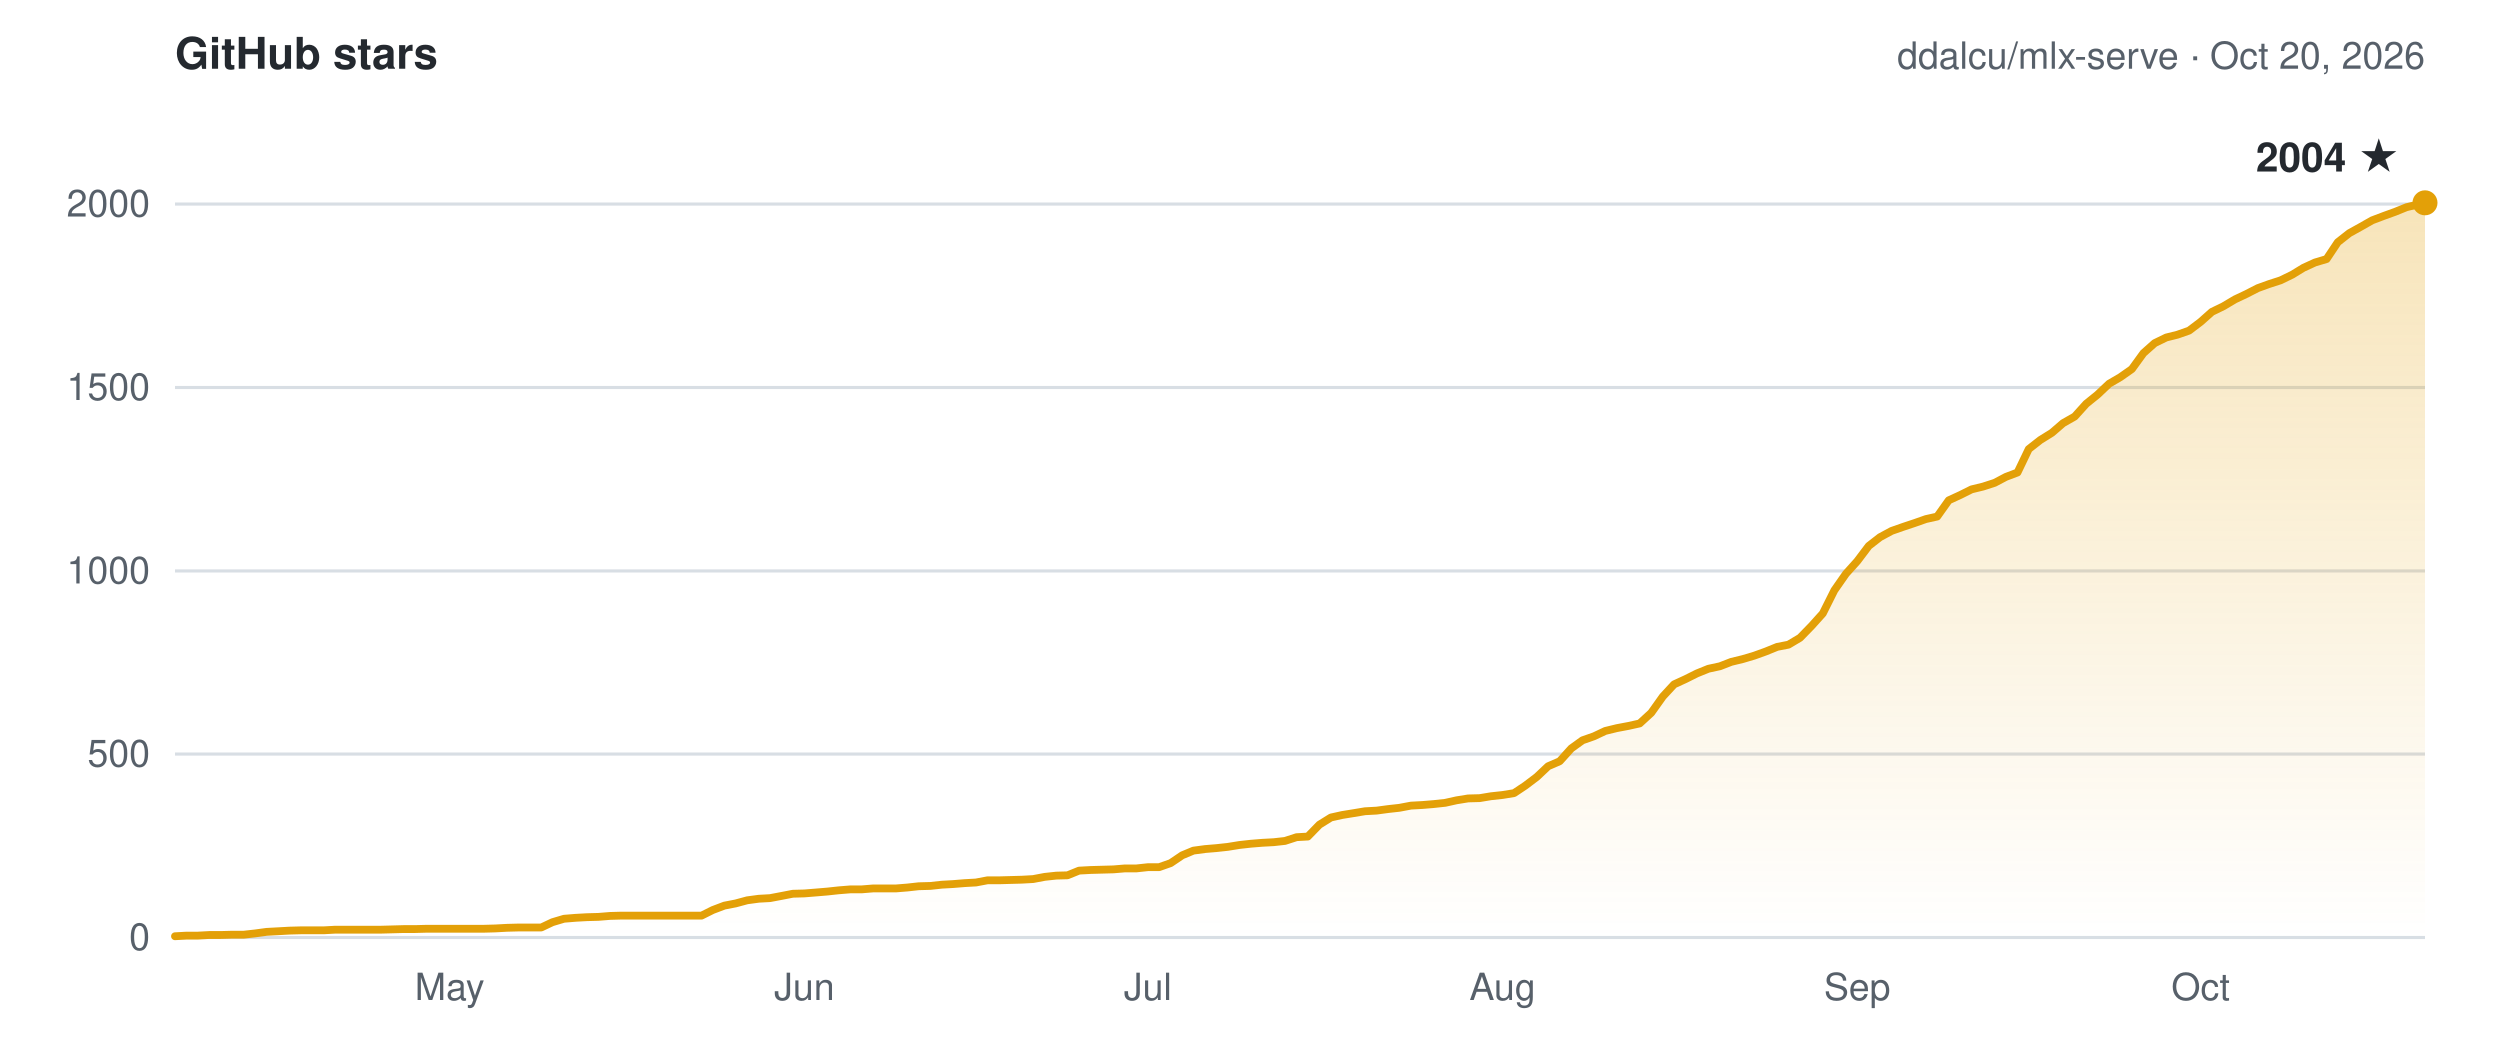
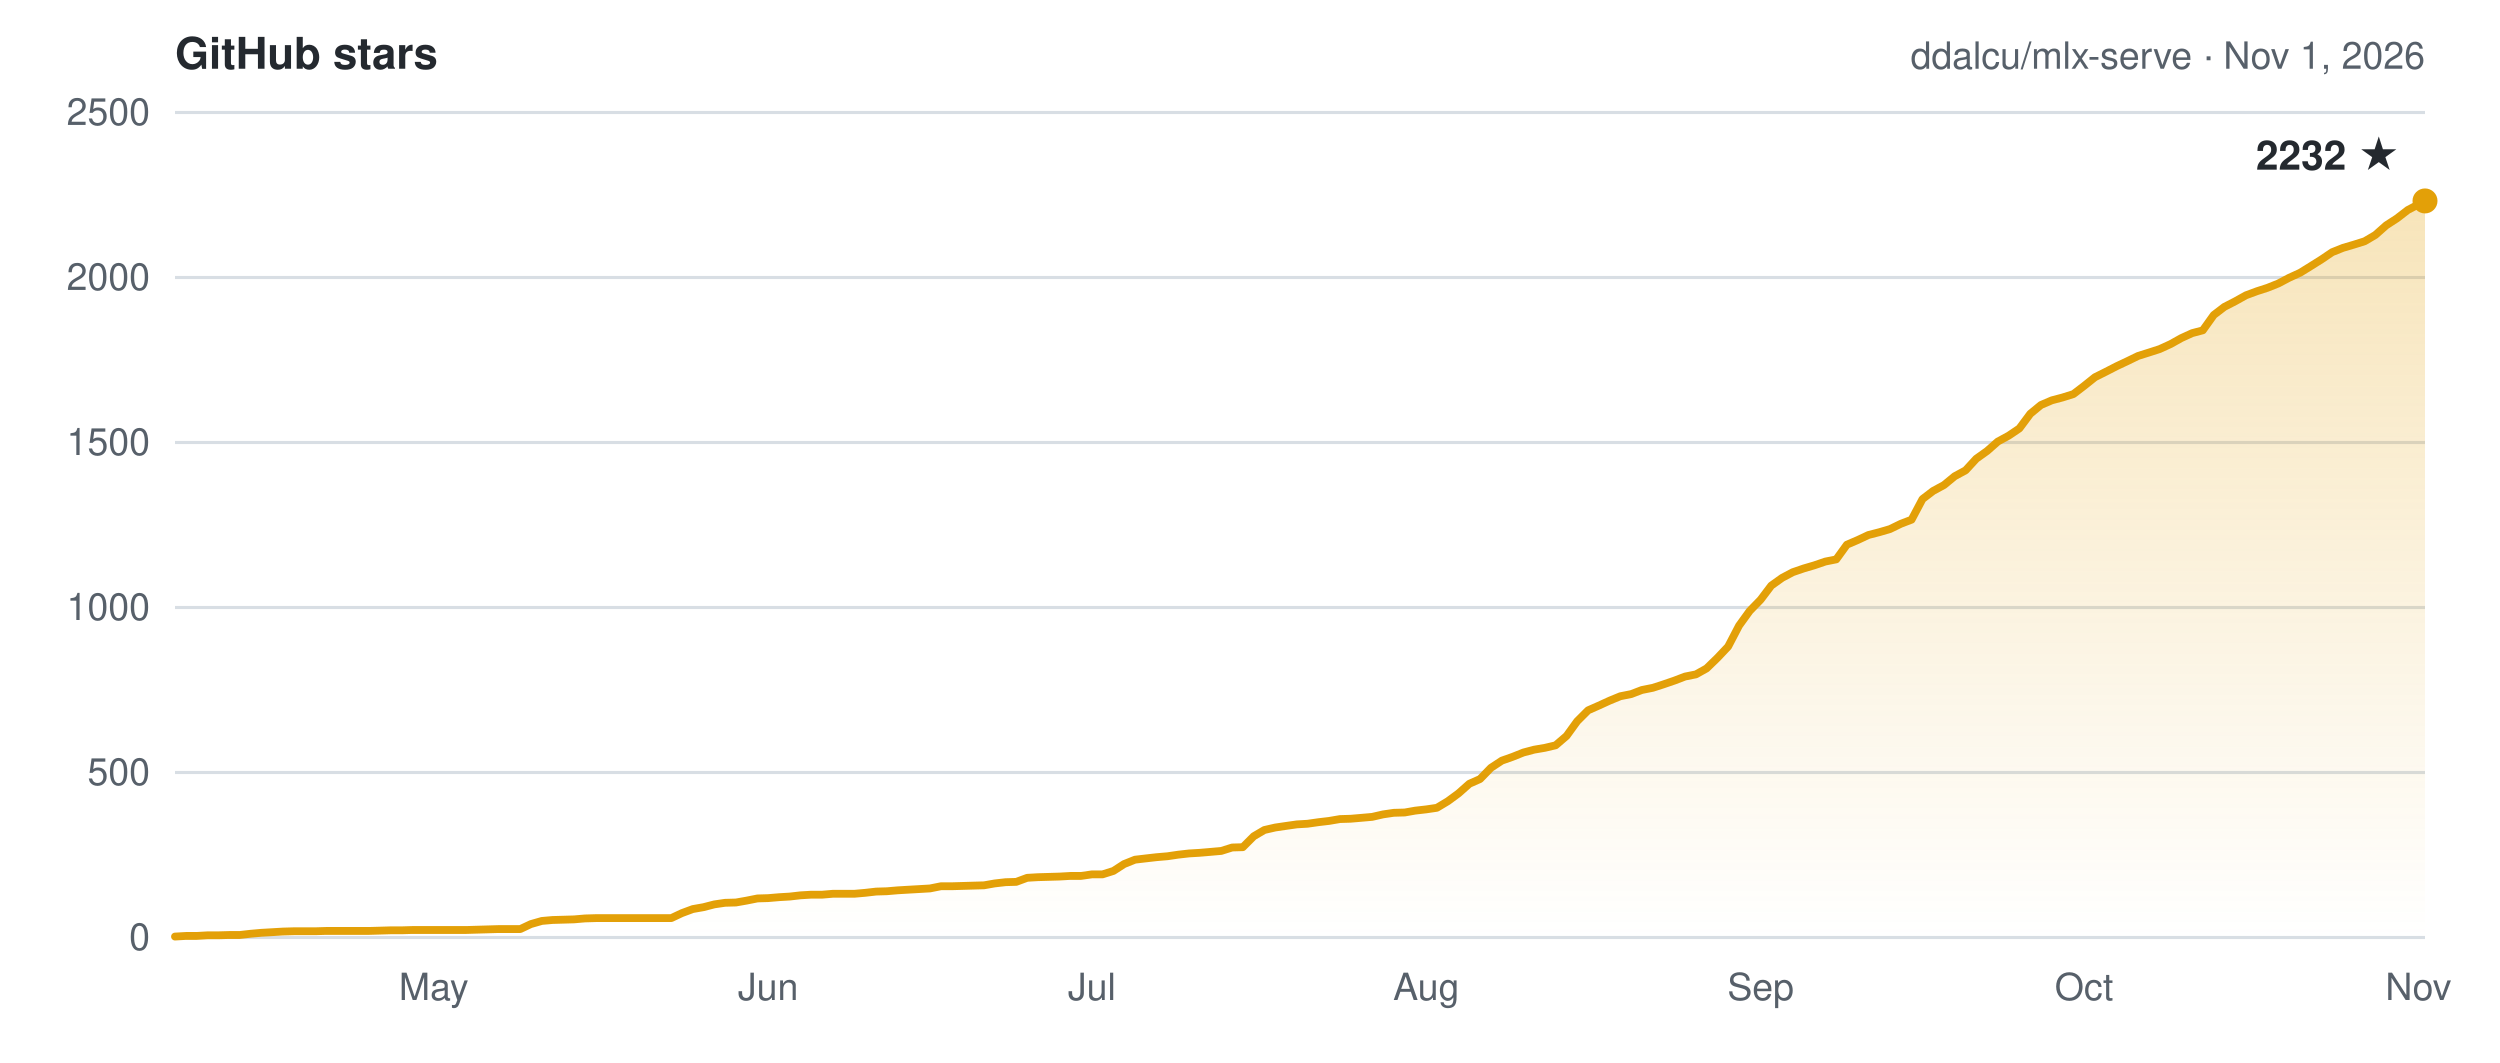
<svg xmlns="http://www.w3.org/2000/svg" viewBox="0 0 800 340" font-family="-apple-system,'Segoe UI',Helvetica,Arial,sans-serif">
  <defs>
    <linearGradient id="g" x1="0" y1="0" x2="0" y2="1">
      <stop offset="0" stop-color="#e3a008" stop-opacity="0.28" />
      <stop offset="1" stop-color="#e3a008" stop-opacity="0" />
    </linearGradient>
  </defs>
  <text x="56" y="22" font-size="14" font-weight="600" fill="#24292f">GitHub stars</text>
-   <text x="776" y="22" font-size="12" text-anchor="end" fill="#57606a">ddalcu/mlx-serve · Oct 20, 2026</text>
+   <text x="776" y="22" font-size="12" text-anchor="end" fill="#57606a">ddalcu/mlx-serve · Nov 1, 2026</text>
  <line x1="56" y1="300.0" x2="776" y2="300.0" stroke="#d8dee4" stroke-width="1" />
  <text x="48" y="304.0" font-size="12" text-anchor="end" fill="#57606a">0</text>
-   <line x1="56" y1="241.3" x2="776" y2="241.3" stroke="#d8dee4" stroke-width="1" />
-   <text x="48" y="245.3" font-size="12" text-anchor="end" fill="#57606a">500</text>
-   <line x1="56" y1="182.7" x2="776" y2="182.7" stroke="#d8dee4" stroke-width="1" />
-   <text x="48" y="186.7" font-size="12" text-anchor="end" fill="#57606a">1000</text>
-   <line x1="56" y1="124.0" x2="776" y2="124.0" stroke="#d8dee4" stroke-width="1" />
-   <text x="48" y="128.0" font-size="12" text-anchor="end" fill="#57606a">1500</text>
-   <line x1="56" y1="65.3" x2="776" y2="65.3" stroke="#d8dee4" stroke-width="1" />
-   <text x="48" y="69.3" font-size="12" text-anchor="end" fill="#57606a">2000</text>
-   <text x="143.9" y="320" font-size="12" text-anchor="middle" fill="#57606a">May</text>
-   <text x="257.4" y="320" font-size="12" text-anchor="middle" fill="#57606a">Jun</text>
-   <text x="367.3" y="320" font-size="12" text-anchor="middle" fill="#57606a">Jul</text>
-   <text x="480.8" y="320" font-size="12" text-anchor="middle" fill="#57606a">Aug</text>
-   <text x="594.3" y="320" font-size="12" text-anchor="middle" fill="#57606a">Sep</text>
-   <text x="704.2" y="320" font-size="12" text-anchor="middle" fill="#57606a">Oct</text>
-   <polygon points="56,300.0 56.0,299.6 59.7,299.4 63.3,299.4 67.0,299.2 70.6,299.2 74.3,299.1 78.0,299.1 81.6,298.7 85.3,298.2 89.0,298.0 92.6,297.8 96.3,297.7 99.9,297.7 103.6,297.7 107.3,297.5 110.9,297.5 114.6,297.5 118.3,297.5 121.9,297.5 125.6,297.4 129.2,297.3 132.9,297.3 136.6,297.2 140.2,297.2 143.9,297.2 147.5,297.2 151.2,297.2 154.9,297.2 158.5,297.1 162.2,296.9 165.9,296.8 169.5,296.8 173.2,296.8 176.8,295.1 180.5,294.0 184.2,293.7 187.8,293.5 191.5,293.4 195.2,293.1 198.8,293.0 202.5,293.0 206.1,293.0 209.8,293.0 213.5,293.0 217.1,293.0 220.8,293.0 224.5,293.0 228.1,291.2 231.8,289.8 235.4,289.1 239.1,288.1 242.8,287.6 246.4,287.4 250.1,286.7 253.7,286.0 257.4,285.9 261.1,285.6 264.7,285.3 268.4,284.9 272.1,284.6 275.7,284.6 279.4,284.3 283.0,284.3 286.7,284.3 290.4,284.0 294.0,283.6 297.7,283.5 301.4,283.1 305.0,282.9 308.7,282.6 312.3,282.4 316.0,281.7 319.7,281.7 323.3,281.6 327.0,281.5 330.6,281.3 334.3,280.6 338.0,280.2 341.6,280.1 345.3,278.6 349.0,278.4 352.6,278.3 356.3,278.2 359.9,277.9 363.6,277.9 367.3,277.5 370.9,277.5 374.6,276.2 378.3,273.7 381.9,272.2 385.6,271.7 389.2,271.4 392.9,271.0 396.6,270.4 400.2,270.0 403.9,269.7 407.6,269.5 411.2,269.1 414.9,267.9 418.5,267.7 422.2,263.9 425.9,261.6 429.5,260.8 433.2,260.2 436.8,259.6 440.5,259.4 444.2,258.9 447.8,258.5 451.5,257.8 455.2,257.6 458.8,257.3 462.5,256.9 466.1,256.1 469.8,255.5 473.5,255.4 477.1,254.8 480.8,254.4 484.5,253.8 488.1,251.4 491.8,248.6 495.4,245.2 499.1,243.6 502.8,239.5 506.4,236.9 510.1,235.6 513.7,233.9 517.4,233.0 521.1,232.3 524.7,231.5 528.4,228.1 532.1,222.9 535.7,219.0 539.4,217.3 543.0,215.5 546.7,214.0 550.4,213.2 554.0,211.8 557.7,210.9 561.4,209.8 565.0,208.5 568.7,207.0 572.3,206.3 576.0,204.1 579.7,200.3 583.3,196.3 587.0,188.9 590.7,183.6 594.3,179.6 598.0,174.7 601.6,171.9 605.3,169.9 609.0,168.6 612.6,167.4 616.3,166.1 619.9,165.3 623.6,160.1 627.3,158.4 630.9,156.6 634.6,155.7 638.3,154.5 641.9,152.6 645.6,151.2 649.2,143.7 652.9,140.8 656.6,138.5 660.2,135.4 663.9,133.3 667.6,129.2 671.2,126.3 674.9,122.8 678.5,120.7 682.2,118.1 685.9,113.0 689.5,109.8 693.2,108.0 696.8,107.1 700.5,105.8 704.2,103.0 707.8,99.8 711.5,98.0 715.2,95.8 718.8,94.1 722.5,92.2 726.1,90.9 729.8,89.7 733.5,87.9 737.1,85.7 740.8,84.0 744.5,82.9 748.1,77.5 751.8,74.6 755.4,72.6 759.1,70.5 762.8,69.1 766.4,67.8 770.1,66.3 776.0,64.9 776.0,300.0" fill="url(#g)" />
-   <polyline points="56.0,299.6 59.7,299.4 63.3,299.4 67.0,299.2 70.6,299.2 74.3,299.1 78.0,299.1 81.6,298.7 85.3,298.2 89.0,298.0 92.6,297.8 96.3,297.7 99.9,297.7 103.6,297.7 107.3,297.5 110.9,297.5 114.6,297.5 118.3,297.5 121.9,297.5 125.6,297.4 129.2,297.3 132.9,297.3 136.6,297.2 140.2,297.2 143.9,297.2 147.5,297.2 151.2,297.2 154.9,297.2 158.5,297.1 162.2,296.9 165.9,296.8 169.5,296.8 173.2,296.8 176.8,295.1 180.5,294.0 184.2,293.7 187.8,293.5 191.5,293.4 195.2,293.1 198.8,293.0 202.5,293.0 206.1,293.0 209.8,293.0 213.5,293.0 217.1,293.0 220.8,293.0 224.5,293.0 228.1,291.2 231.8,289.8 235.4,289.1 239.1,288.1 242.8,287.6 246.4,287.4 250.1,286.7 253.7,286.0 257.4,285.9 261.1,285.6 264.7,285.3 268.4,284.9 272.1,284.6 275.7,284.6 279.4,284.3 283.0,284.3 286.7,284.3 290.4,284.0 294.0,283.6 297.7,283.5 301.4,283.1 305.0,282.9 308.7,282.6 312.3,282.4 316.0,281.7 319.7,281.7 323.3,281.6 327.0,281.5 330.6,281.3 334.3,280.6 338.0,280.2 341.6,280.1 345.3,278.6 349.0,278.4 352.6,278.3 356.3,278.2 359.9,277.9 363.6,277.9 367.3,277.5 370.9,277.5 374.6,276.2 378.3,273.7 381.9,272.2 385.6,271.7 389.2,271.4 392.9,271.0 396.6,270.4 400.2,270.0 403.9,269.7 407.6,269.5 411.2,269.1 414.9,267.9 418.5,267.7 422.2,263.9 425.9,261.6 429.5,260.8 433.2,260.2 436.8,259.6 440.5,259.4 444.2,258.9 447.8,258.5 451.5,257.8 455.2,257.6 458.8,257.3 462.5,256.9 466.1,256.1 469.8,255.5 473.5,255.4 477.1,254.8 480.8,254.4 484.5,253.8 488.1,251.4 491.8,248.6 495.4,245.2 499.1,243.6 502.8,239.5 506.4,236.9 510.1,235.6 513.7,233.9 517.4,233.0 521.1,232.3 524.7,231.5 528.4,228.1 532.1,222.9 535.7,219.0 539.4,217.3 543.0,215.5 546.7,214.0 550.4,213.2 554.0,211.8 557.7,210.9 561.4,209.8 565.0,208.5 568.7,207.0 572.3,206.3 576.0,204.1 579.7,200.3 583.3,196.3 587.0,188.9 590.7,183.6 594.3,179.6 598.0,174.7 601.6,171.9 605.3,169.9 609.0,168.6 612.6,167.4 616.3,166.1 619.9,165.3 623.6,160.1 627.3,158.4 630.9,156.6 634.6,155.7 638.3,154.5 641.9,152.6 645.6,151.2 649.2,143.7 652.9,140.8 656.6,138.5 660.2,135.4 663.9,133.3 667.6,129.2 671.2,126.3 674.9,122.8 678.5,120.7 682.2,118.1 685.9,113.0 689.5,109.8 693.2,108.0 696.8,107.1 700.5,105.8 704.2,103.0 707.8,99.8 711.5,98.0 715.2,95.8 718.8,94.1 722.5,92.2 726.1,90.9 729.8,89.7 733.5,87.9 737.1,85.7 740.8,84.0 744.5,82.9 748.1,77.5 751.8,74.6 755.4,72.6 759.1,70.5 762.8,69.1 766.4,67.8 770.1,66.3 776.0,64.9" fill="none" stroke="#e3a008" stroke-width="2.5" stroke-linejoin="round" stroke-linecap="round" />
-   <circle cx="776.0" cy="64.9" r="4" fill="#e3a008" />
-   <text x="768.0" y="54.9" font-size="13" font-weight="600" text-anchor="end" fill="#24292f">2004 ★</text>
+   <line x1="56" y1="247.2" x2="776" y2="247.2" stroke="#d8dee4" stroke-width="1" />
+   <text x="48" y="251.2" font-size="12" text-anchor="end" fill="#57606a">500</text>
+   <line x1="56" y1="194.4" x2="776" y2="194.4" stroke="#d8dee4" stroke-width="1" />
+   <text x="48" y="198.4" font-size="12" text-anchor="end" fill="#57606a">1000</text>
+   <line x1="56" y1="141.6" x2="776" y2="141.6" stroke="#d8dee4" stroke-width="1" />
+   <text x="48" y="145.6" font-size="12" text-anchor="end" fill="#57606a">1500</text>
+   <line x1="56" y1="88.8" x2="776" y2="88.8" stroke="#d8dee4" stroke-width="1" />
+   <text x="48" y="92.8" font-size="12" text-anchor="end" fill="#57606a">2000</text>
+   <line x1="56" y1="36.0" x2="776" y2="36.0" stroke="#d8dee4" stroke-width="1" />
+   <text x="48" y="40.0" font-size="12" text-anchor="end" fill="#57606a">2500</text>
+   <text x="138.8" y="320" font-size="12" text-anchor="middle" fill="#57606a">May</text>
+   <text x="245.8" y="320" font-size="12" text-anchor="middle" fill="#57606a">Jun</text>
+   <text x="349.4" y="320" font-size="12" text-anchor="middle" fill="#57606a">Jul</text>
+   <text x="456.4" y="320" font-size="12" text-anchor="middle" fill="#57606a">Aug</text>
+   <text x="563.4" y="320" font-size="12" text-anchor="middle" fill="#57606a">Sep</text>
+   <text x="666.9" y="320" font-size="12" text-anchor="middle" fill="#57606a">Oct</text>
+   <text x="773.9" y="320" font-size="12" text-anchor="middle" fill="#57606a">Nov</text>
+   <polygon points="56,300.0 56.0,299.7 59.5,299.5 62.9,299.5 66.4,299.3 69.8,299.3 73.3,299.2 76.7,299.2 80.2,298.8 83.6,298.5 87.1,298.3 90.5,298.1 94.0,298.0 97.4,298.0 100.9,298.0 104.3,297.9 107.8,297.9 111.2,297.9 114.7,297.9 118.1,297.9 121.6,297.8 125.0,297.7 128.5,297.7 131.9,297.6 135.4,297.6 138.8,297.6 142.3,297.6 145.7,297.6 149.2,297.6 152.6,297.5 156.1,297.4 159.5,297.3 163.0,297.3 166.5,297.3 169.9,295.7 173.4,294.7 176.8,294.4 180.3,294.3 183.7,294.2 187.2,293.9 190.6,293.8 194.1,293.8 197.5,293.8 201.0,293.8 204.4,293.8 207.9,293.8 211.3,293.8 214.8,293.8 218.2,292.2 221.7,290.9 225.1,290.3 228.6,289.4 232.0,288.9 235.5,288.8 238.9,288.2 242.4,287.5 245.8,287.4 249.3,287.1 252.7,286.9 256.2,286.5 259.6,286.3 263.1,286.3 266.6,286.0 270.0,286.0 273.5,286.0 276.9,285.7 280.4,285.3 283.8,285.2 287.3,284.9 290.7,284.7 294.2,284.5 297.6,284.3 301.1,283.6 304.5,283.6 308.0,283.5 311.4,283.4 314.9,283.3 318.3,282.7 321.8,282.3 325.2,282.2 328.7,280.9 332.1,280.7 335.6,280.6 339.0,280.5 342.5,280.3 345.9,280.3 349.4,279.8 352.8,279.8 356.3,278.7 359.7,276.5 363.2,275.1 366.6,274.7 370.1,274.3 373.6,274.0 377.0,273.5 380.5,273.1 383.9,272.9 387.4,272.6 390.8,272.3 394.3,271.2 397.7,271.1 401.2,267.6 404.6,265.6 408.1,264.8 411.5,264.3 415.0,263.8 418.4,263.6 421.9,263.1 425.3,262.7 428.8,262.1 432.2,262.0 435.7,261.7 439.1,261.4 442.6,260.6 446.0,260.1 449.5,260.0 452.9,259.4 456.4,259.0 459.8,258.5 463.3,256.4 466.7,253.9 470.2,250.8 473.6,249.3 477.1,245.7 480.6,243.4 484.0,242.2 487.5,240.8 490.9,239.9 494.4,239.3 497.8,238.5 501.3,235.5 504.7,230.8 508.2,227.3 511.6,225.8 515.1,224.2 518.5,222.8 522.0,222.1 525.4,220.8 528.9,220.1 532.3,219.0 535.8,217.8 539.2,216.5 542.7,215.8 546.1,213.9 549.6,210.5 553.0,206.9 556.5,200.2 559.9,195.5 563.4,191.9 566.8,187.4 570.3,184.9 573.7,183.1 577.2,181.9 580.6,180.9 584.1,179.7 587.6,179.0 591.0,174.3 594.5,172.8 597.9,171.2 601.4,170.3 604.8,169.3 608.3,167.6 611.7,166.3 615.2,159.7 618.6,157.1 622.1,155.2 625.5,152.4 629.0,150.5 632.4,146.8 635.9,144.3 639.3,141.3 642.8,139.4 646.2,137.1 649.7,132.4 653.1,129.6 656.6,128.1 660.0,127.2 663.5,126.1 666.9,123.5 670.4,120.7 673.8,119.0 677.3,117.2 680.7,115.6 684.2,113.9 687.7,112.8 691.1,111.7 694.6,110.1 698.0,108.2 701.5,106.6 704.9,105.7 708.4,100.8 711.8,98.2 715.3,96.4 718.7,94.5 722.2,93.2 725.6,92.1 729.1,90.7 732.5,88.9 736.0,87.3 739.4,85.2 742.9,83.0 746.3,80.7 749.8,79.3 753.2,78.3 756.7,77.2 760.1,75.2 763.6,72.1 767.0,69.9 770.5,67.2 776.0,64.3 776.0,300.0" fill="url(#g)" />
+   <polyline points="56.0,299.7 59.5,299.5 62.9,299.5 66.4,299.3 69.8,299.3 73.3,299.2 76.7,299.2 80.2,298.8 83.6,298.5 87.1,298.3 90.5,298.1 94.0,298.0 97.4,298.0 100.9,298.0 104.3,297.9 107.8,297.9 111.2,297.9 114.7,297.9 118.1,297.9 121.6,297.8 125.0,297.7 128.5,297.7 131.9,297.6 135.4,297.6 138.8,297.6 142.3,297.6 145.7,297.6 149.2,297.6 152.6,297.5 156.1,297.4 159.5,297.3 163.0,297.3 166.5,297.3 169.9,295.7 173.4,294.7 176.8,294.4 180.3,294.3 183.7,294.2 187.2,293.9 190.6,293.8 194.1,293.8 197.5,293.8 201.0,293.8 204.4,293.8 207.9,293.8 211.3,293.8 214.8,293.8 218.2,292.2 221.7,290.9 225.1,290.3 228.6,289.4 232.0,288.9 235.5,288.8 238.9,288.2 242.4,287.5 245.8,287.4 249.3,287.1 252.7,286.9 256.2,286.5 259.6,286.3 263.1,286.3 266.6,286.0 270.0,286.0 273.5,286.0 276.9,285.7 280.4,285.3 283.8,285.2 287.3,284.9 290.7,284.7 294.2,284.5 297.6,284.3 301.1,283.6 304.5,283.6 308.0,283.5 311.4,283.4 314.9,283.3 318.3,282.7 321.8,282.3 325.2,282.2 328.7,280.9 332.1,280.7 335.6,280.6 339.0,280.5 342.5,280.3 345.9,280.3 349.4,279.8 352.8,279.8 356.3,278.7 359.7,276.5 363.2,275.1 366.6,274.7 370.1,274.3 373.6,274.0 377.0,273.5 380.5,273.1 383.9,272.9 387.4,272.6 390.8,272.3 394.3,271.2 397.7,271.1 401.2,267.6 404.6,265.6 408.1,264.8 411.5,264.3 415.0,263.8 418.4,263.6 421.9,263.1 425.3,262.7 428.8,262.1 432.2,262.0 435.7,261.7 439.1,261.4 442.6,260.6 446.0,260.1 449.5,260.0 452.9,259.4 456.4,259.0 459.8,258.5 463.3,256.4 466.7,253.9 470.2,250.8 473.6,249.3 477.1,245.7 480.6,243.4 484.0,242.2 487.5,240.8 490.9,239.9 494.4,239.3 497.8,238.5 501.3,235.5 504.7,230.8 508.2,227.3 511.6,225.8 515.1,224.2 518.5,222.8 522.0,222.1 525.4,220.8 528.9,220.1 532.3,219.0 535.8,217.8 539.2,216.5 542.7,215.8 546.1,213.9 549.6,210.5 553.0,206.9 556.5,200.2 559.9,195.5 563.4,191.9 566.8,187.4 570.3,184.9 573.7,183.1 577.2,181.9 580.6,180.9 584.1,179.7 587.6,179.0 591.0,174.3 594.5,172.8 597.9,171.2 601.4,170.3 604.8,169.3 608.3,167.6 611.7,166.3 615.2,159.7 618.6,157.1 622.1,155.2 625.5,152.4 629.0,150.5 632.4,146.8 635.9,144.3 639.3,141.3 642.8,139.4 646.2,137.1 649.7,132.4 653.1,129.6 656.6,128.1 660.0,127.2 663.5,126.1 666.9,123.5 670.4,120.7 673.8,119.0 677.3,117.2 680.7,115.6 684.2,113.9 687.7,112.8 691.1,111.7 694.6,110.1 698.0,108.2 701.5,106.6 704.9,105.7 708.4,100.8 711.8,98.2 715.3,96.4 718.7,94.5 722.2,93.2 725.6,92.1 729.1,90.7 732.5,88.9 736.0,87.3 739.4,85.2 742.9,83.0 746.3,80.7 749.8,79.3 753.2,78.3 756.7,77.2 760.1,75.2 763.6,72.1 767.0,69.9 770.5,67.2 776.0,64.3" fill="none" stroke="#e3a008" stroke-width="2.5" stroke-linejoin="round" stroke-linecap="round" />
+   <circle cx="776.0" cy="64.3" r="4" fill="#e3a008" />
+   <text x="768.0" y="54.3" font-size="13" font-weight="600" text-anchor="end" fill="#24292f">2232 ★</text>
</svg>
